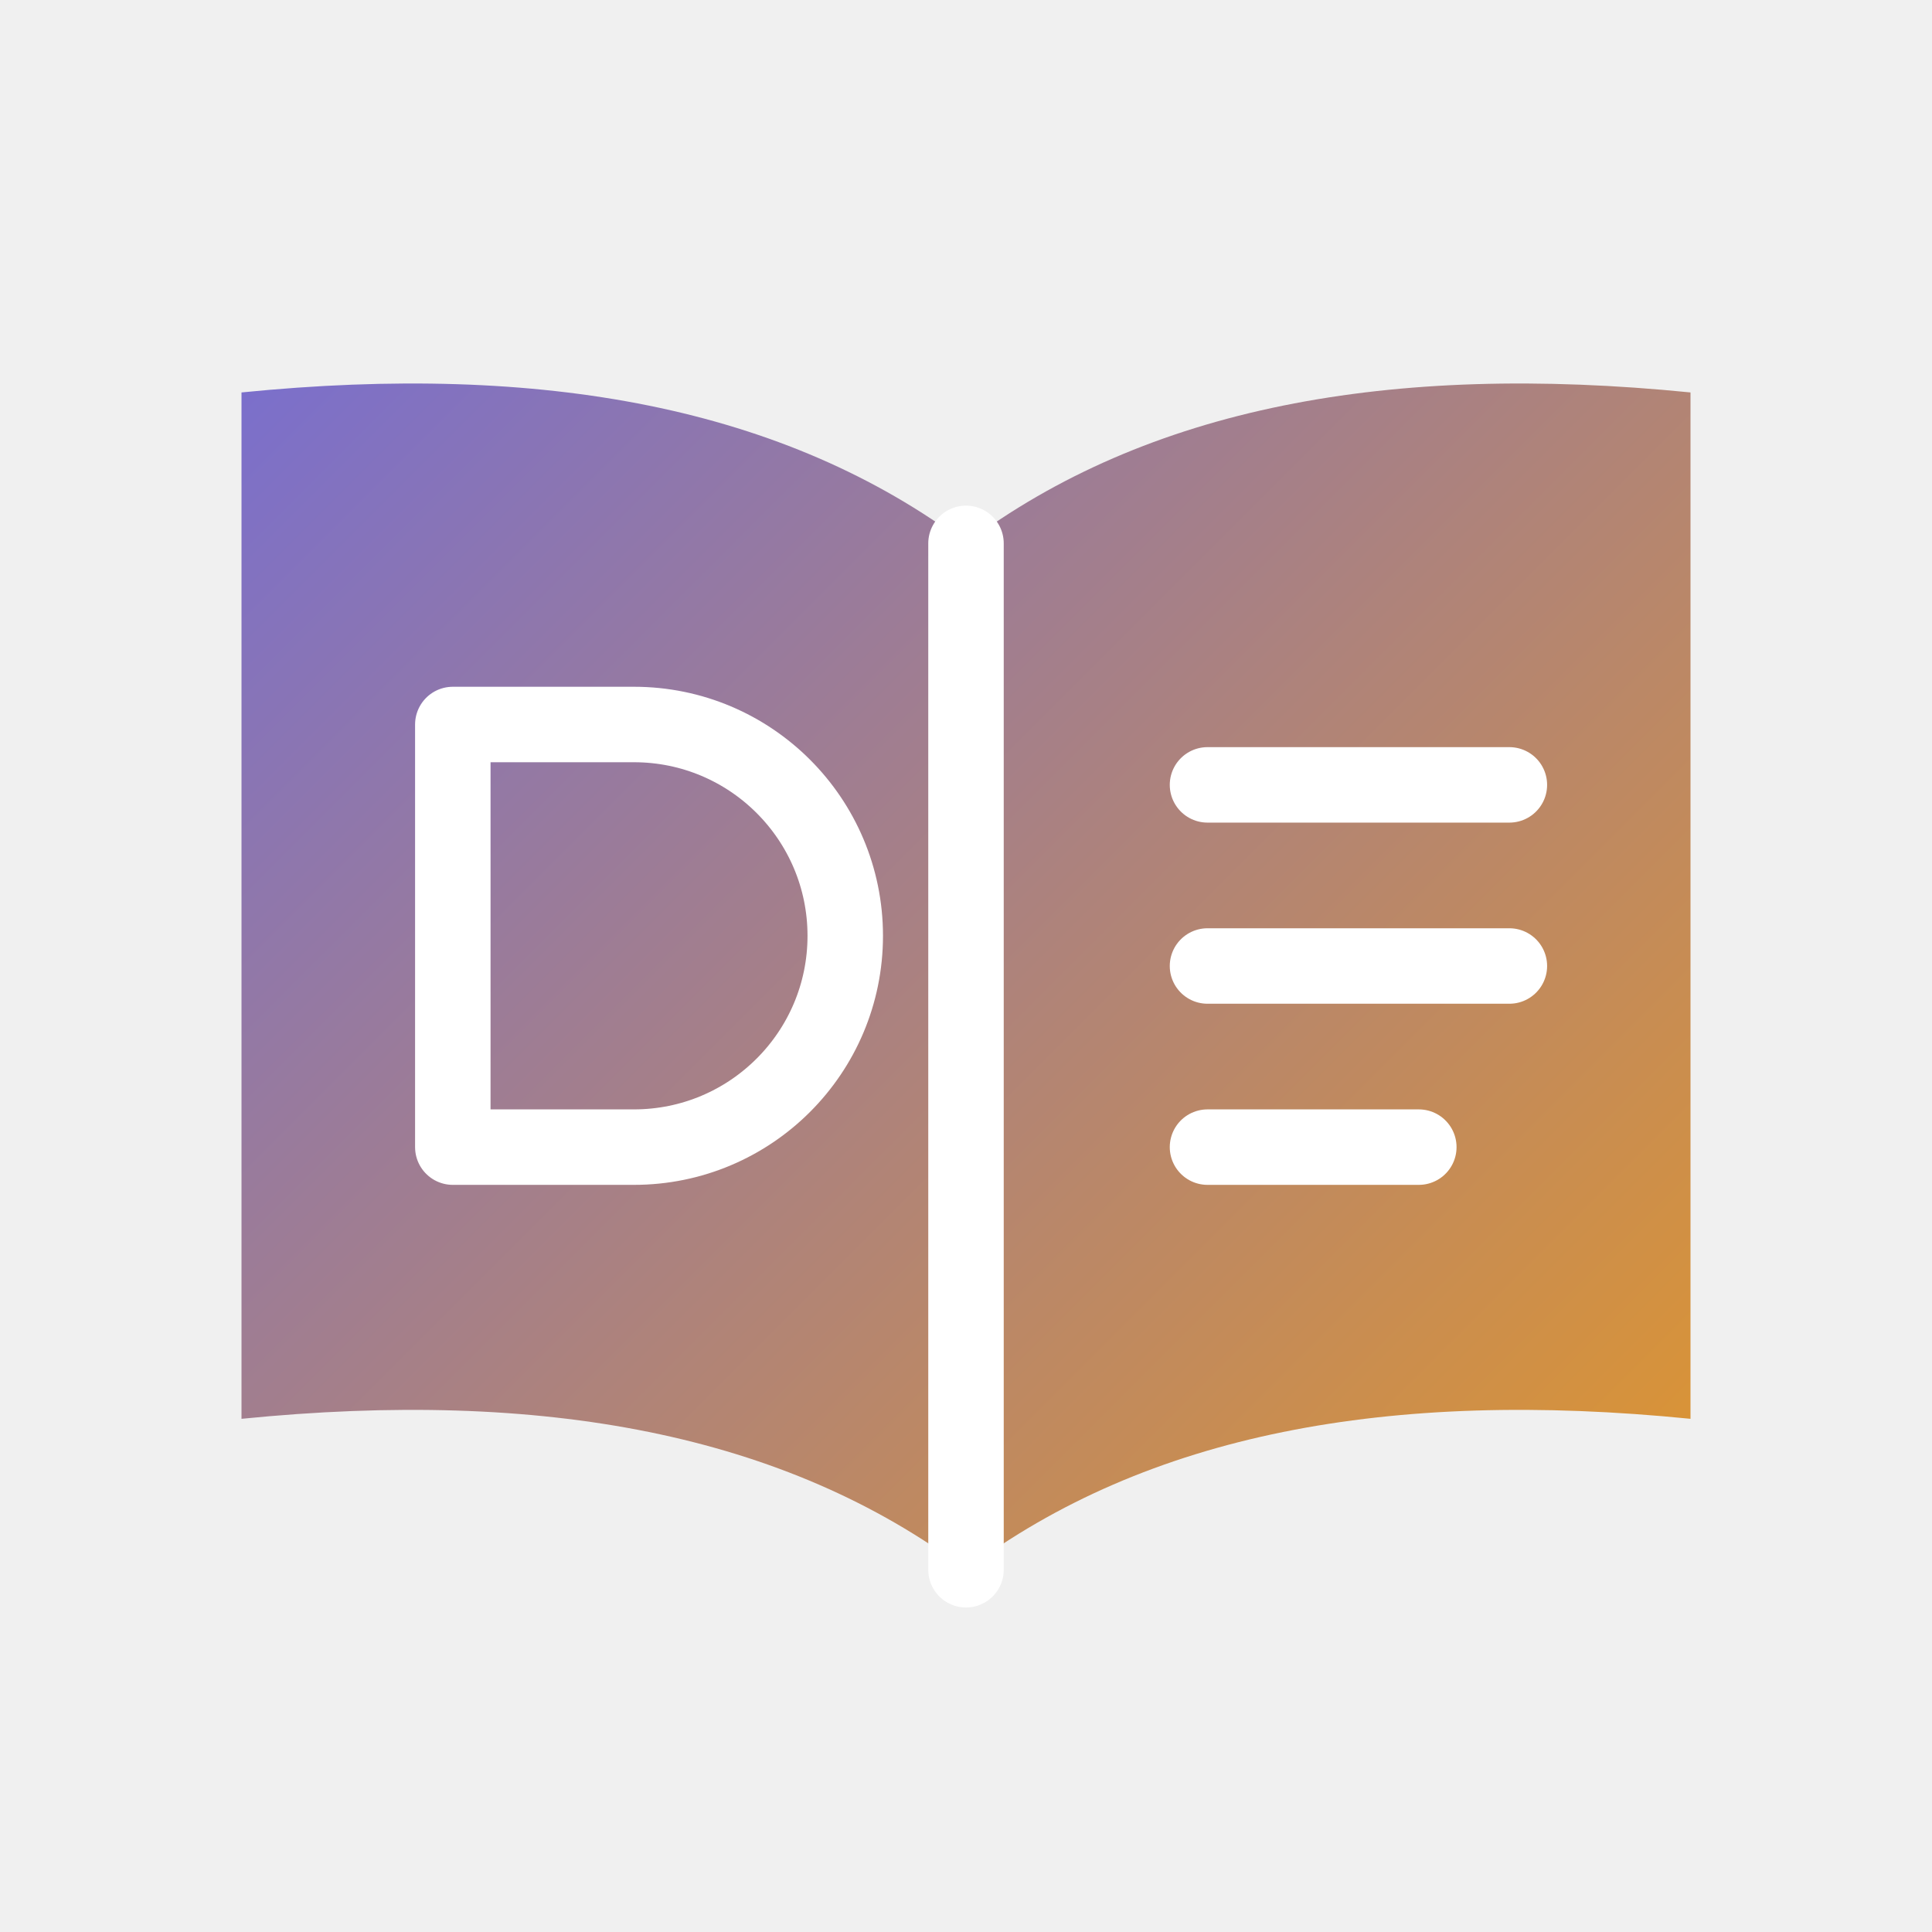
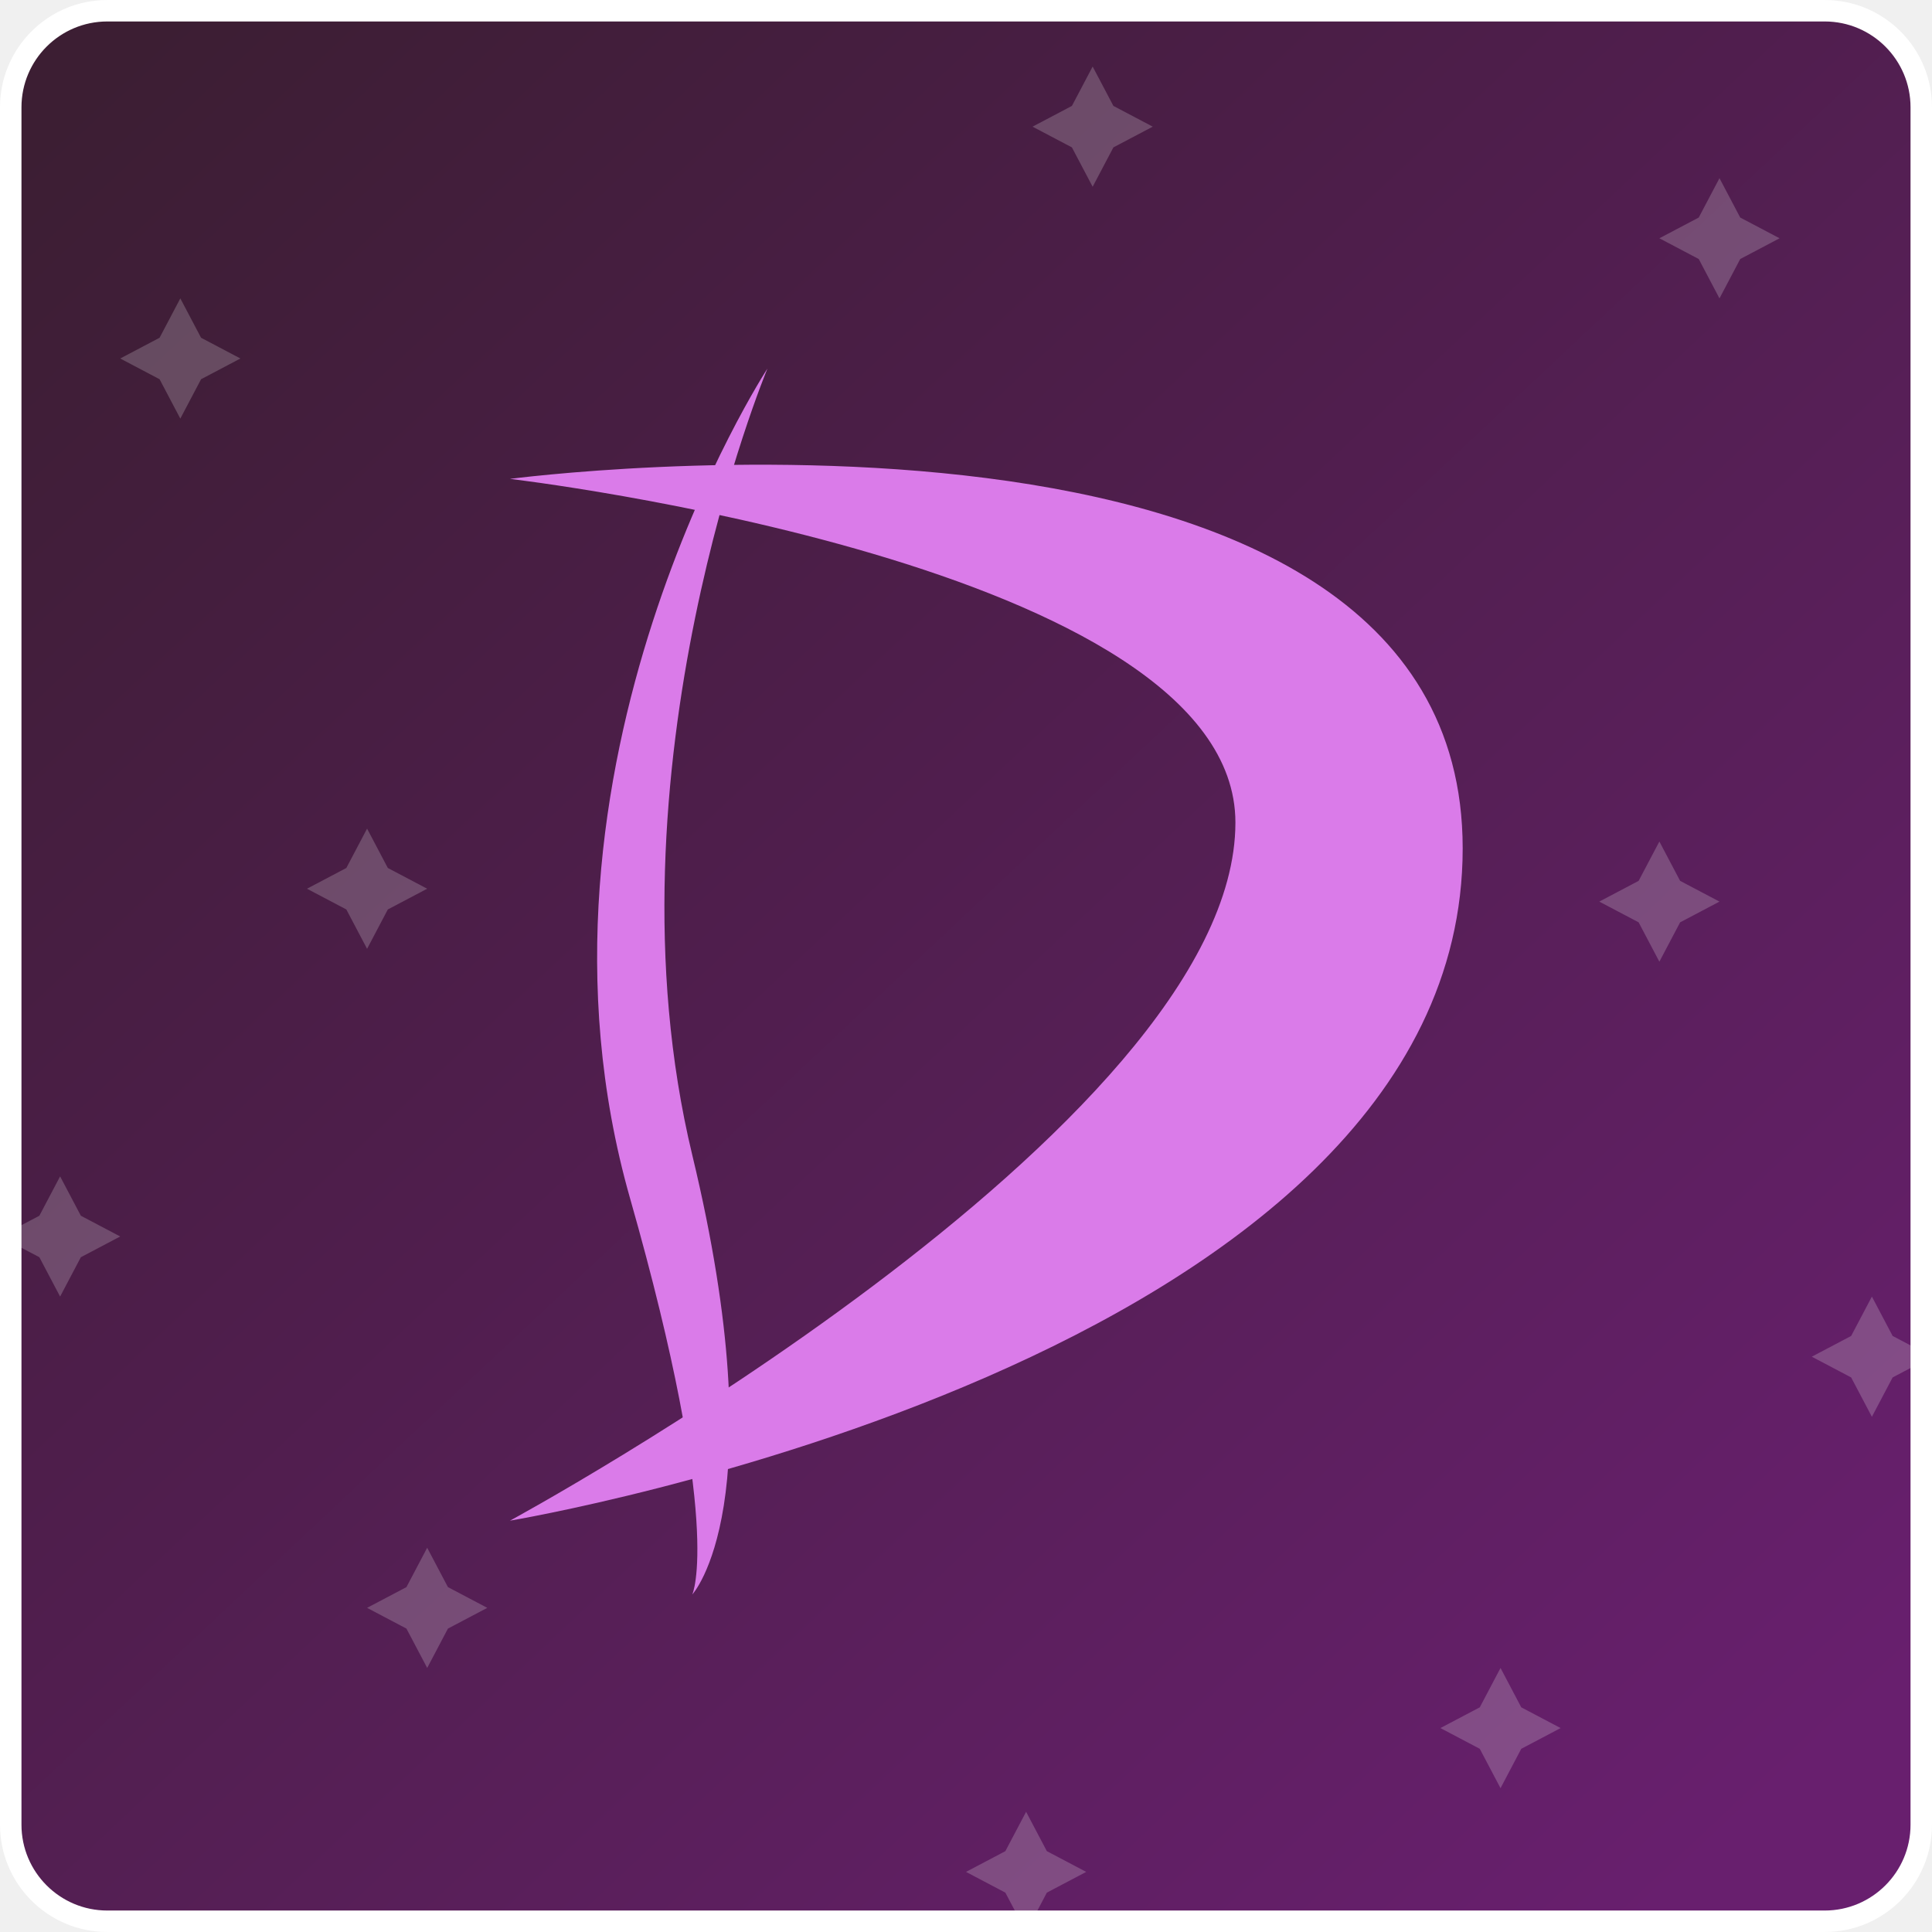
- <svg xmlns="http://www.w3.org/2000/svg" viewBox="0 0 64 64" fill="none">
+ <svg xmlns="http://www.w3.org/2000/svg" width="900" height="900" viewBox="0 0 900 900" fill="none">
+   <rect x="5" y="5" width="890" height="890" rx="45" fill="url(#paint0_linear_4001_2)" />
+   <rect x="5" y="5" width="890" height="890" rx="45" stroke="white" stroke-width="10" />
+   <path d="M357.5 171.702C357.5 171.702 279.355 359.067 322.5 538.121C361.621 700.476 322.5 742.773 322.5 742.773C322.5 742.773 337.154 711.41 293.5 558.206C236.294 357.441 357.5 171.702 357.5 171.702Z" fill="#DA7BE9" />
+   <path d="M237.557 708.384C237.557 708.384 575.503 525.49 575.503 383.171C575.503 262.64 237.557 223.083 237.557 223.083C237.557 223.083 681.374 164.69 681.374 395.195C681.375 634.49 237.557 708.384 237.557 708.384Z" fill="#DA7BE9" />
+   <path d="M801 83L810.662 101.338L829 111L810.662 120.662L801 139L791.338 120.662L773 111L791.338 101.338L801 83Z" fill="white" fill-opacity="0.2" />
+   <path d="M84 139L93.662 157.338L112 167L93.662 176.662L84 195L74.338 176.662L56 167L74.338 157.338L84 139Z" fill="white" fill-opacity="0.2" />
+   <path d="M773 392L782.662 410.338L801 420L782.662 429.662L773 448L763.338 429.662L745 420L763.338 410.338L773 392Z" fill="white" fill-opacity="0.2" />
+   <path d="M171 386L180.662 404.338L199 414L180.662 423.662L171 442L161.338 423.662L143 414L161.338 404.338L171 386Z" fill="white" fill-opacity="0.2" />
+   <path d="M699 777L708.662 795.338L727 805L708.662 814.662L699 833L689.338 814.662L671 805L689.338 795.338L699 777Z" fill="white" fill-opacity="0.2" />
+   <path d="M199 721L208.662 739.338L227 749L208.662 758.662L199 777L189.338 758.662L171 749L189.338 739.338L199 721Z" fill="white" fill-opacity="0.2" />
+   <path d="M509 31L518.662 49.338L537 59L518.662 68.662L509 87L499.338 68.662L481 59L499.338 49.338L509 31Z" fill="white" fill-opacity="0.2" />
+   <path d="M872 604L881.662 622.338L900 632L881.662 641.662L872 660L862.338 641.662L844 632L862.338 622.338L872 604Z" fill="white" fill-opacity="0.2" />
+   <path d="M478 844L487.662 862.338L506 872L487.662 881.662L478 900L468.338 881.662L450 872L468.338 862.338L478 844Z" fill="white" fill-opacity="0.2" />
+   <path d="M28 548L37.662 566.338L56 576L37.662 585.662L28 604L18.338 585.662L0 576L18.338 566.338L28 548Z" fill="white" fill-opacity="0.2" />
  <defs>
-     <linearGradient id="g" x1="0" y1="0" x2="64" y2="64" gradientUnits="userSpaceOnUse">
-       <stop offset="0" stop-color="#6366f1" />
-       <stop offset="1" stop-color="#f59e0b" />
+     <linearGradient id="paint0_linear_4001_2" x1="45" y1="38" x2="811.5" y2="854.5" gradientUnits="userSpaceOnUse">
+       <stop stop-color="#3C1E33" />
+       <stop offset="1" stop-color="#681F6E" />
    </linearGradient>
  </defs>
-   <path d="M32 18c-6-4.5-14-6-24-5v34c10-1 18 .5 24 5 6-4.5 14-6 24-5V13c-10-1-18 .5-24 5z" fill="url(#g)" />
-   <path d="M32 18v34" stroke="#fff" stroke-width="2.5" stroke-linecap="round" />
-   <path d="M15 24h6a7 7 0 0 1 0 14h-6z" stroke="#fff" stroke-width="2.5" stroke-linejoin="round" />
-   <path d="M40 26h10M40 32h10M40 38h7" stroke="#fff" stroke-width="2.5" stroke-linecap="round" />
</svg>
